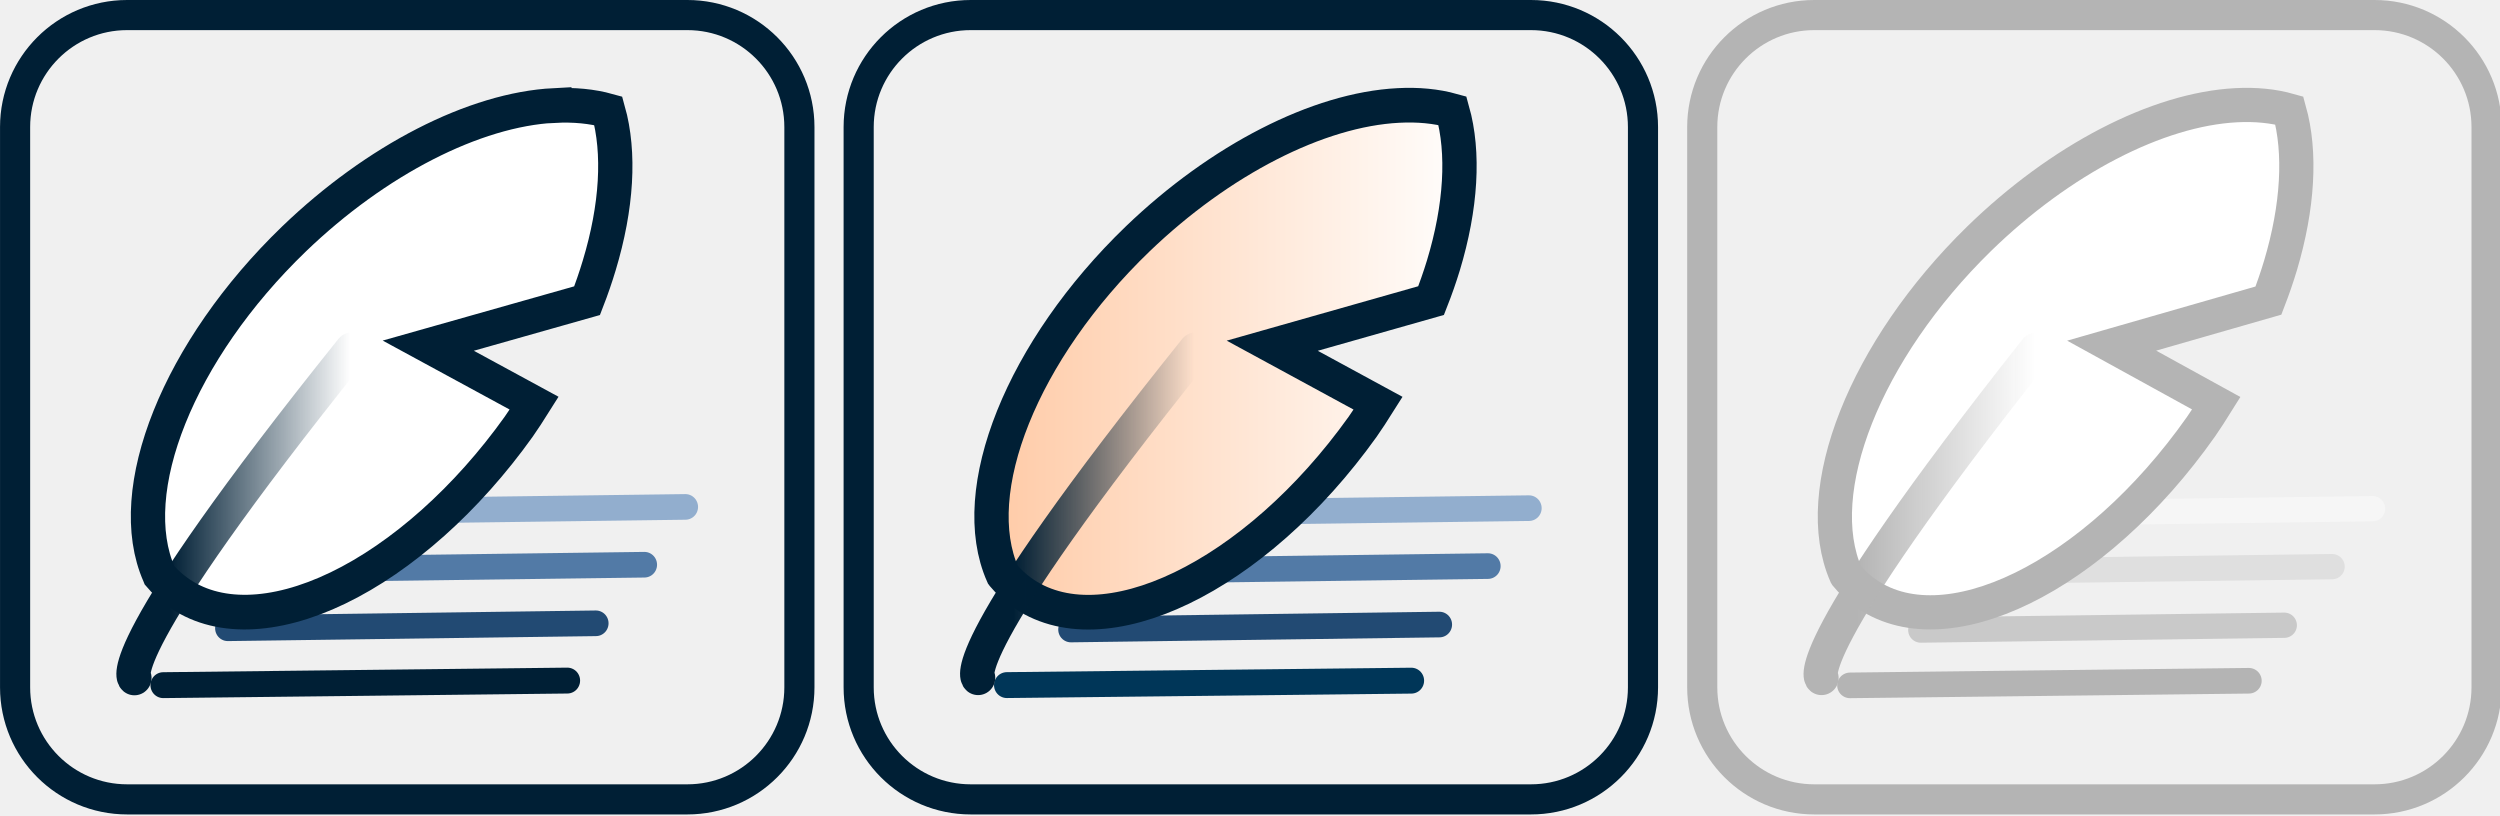
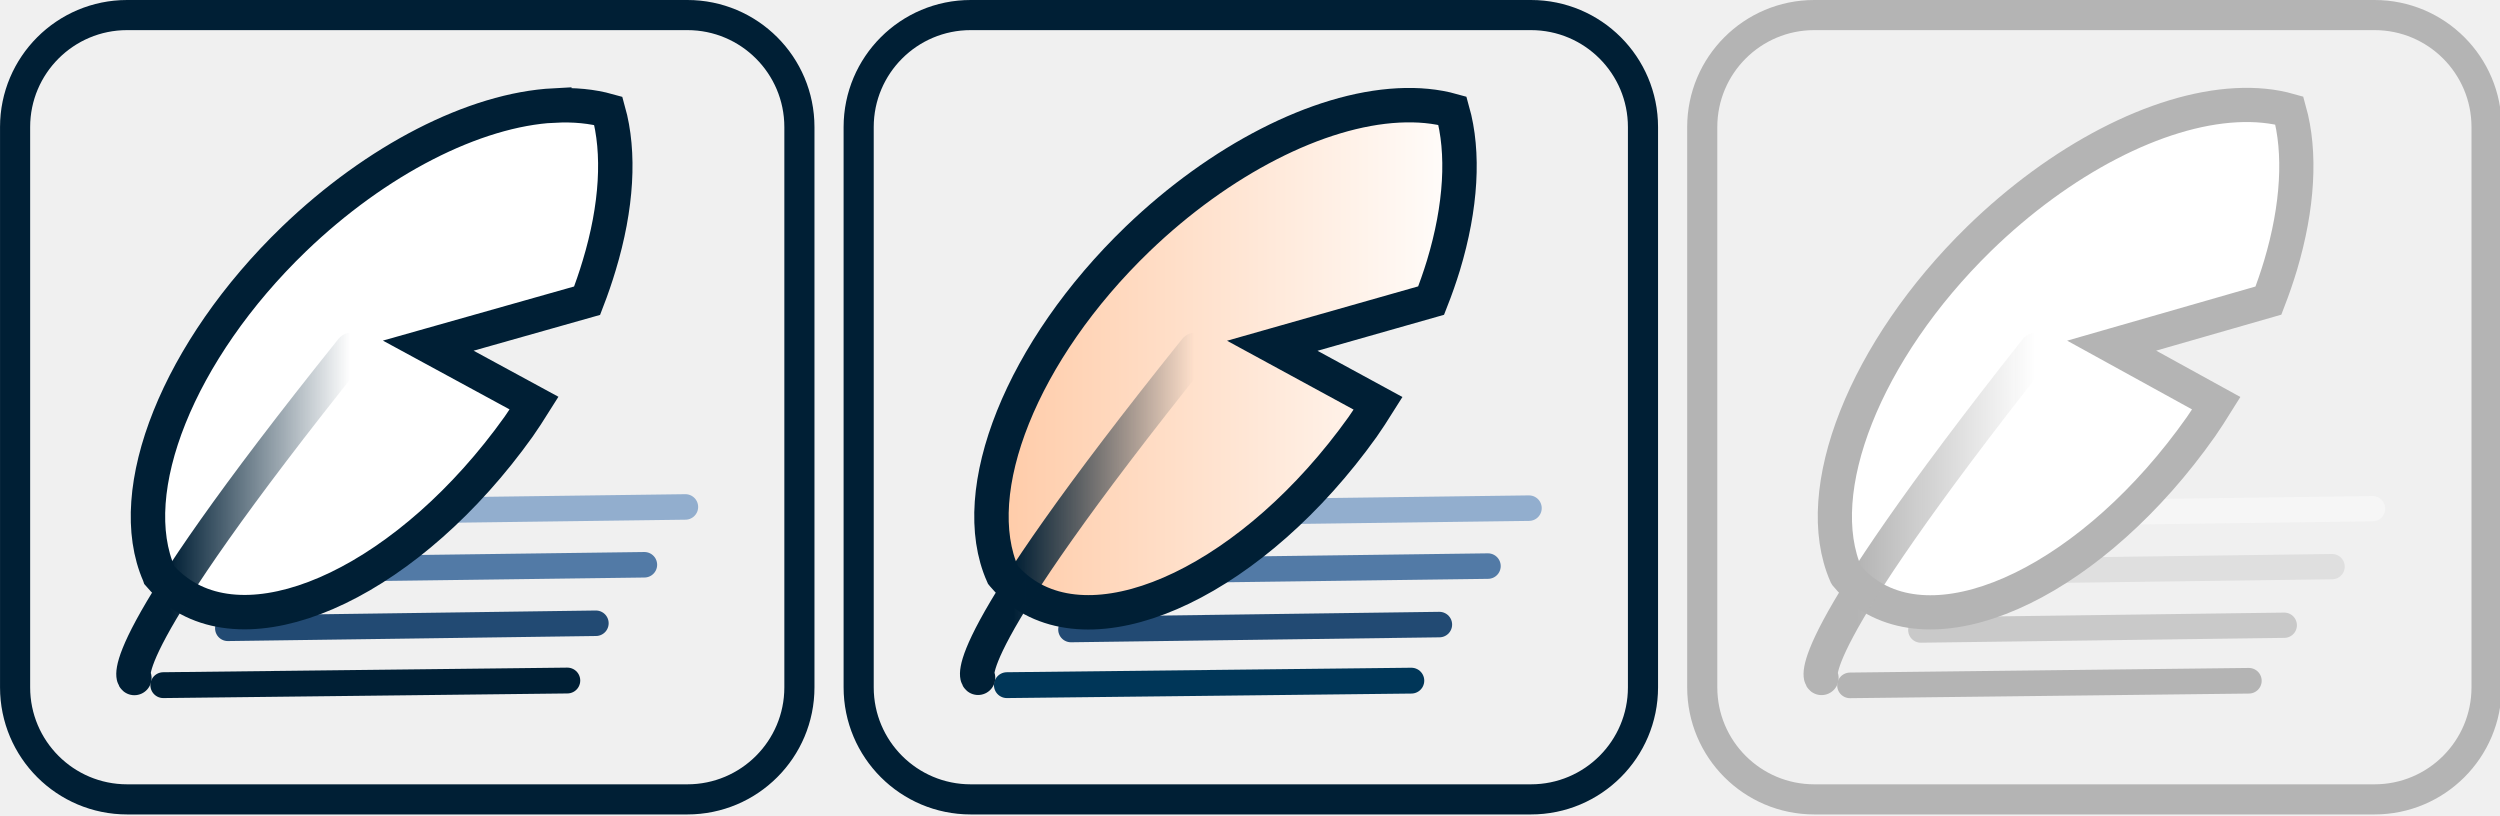
- <svg xmlns="http://www.w3.org/2000/svg" xmlns:xlink="http://www.w3.org/1999/xlink" width="85.943" height="28.036" viewBox="0 0 22.739 7.418">
-   <defs>
+ <svg xmlns="http://www.w3.org/2000/svg" xmlns:xlink="http://www.w3.org/1999/xlink" width="85.943" height="28.036" viewBox="0 0 22.739 7.418" version="1.1" id="svg28">
+   <defs id="defs6">
    <linearGradient id="c">
-       <stop style="stop-color:#ffc9a4;stop-opacity:1" offset="0" />
-       <stop style="stop-color:#fff;stop-opacity:1" offset="1" />
+       <stop style="stop-color:#ffc9a4;stop-opacity:1" offset="0" id="stop1" />
+       <stop style="stop-color:#fff;stop-opacity:1" offset="1" id="stop2" />
    </linearGradient>
    <linearGradient id="b">
-       <stop style="stop-color:#b4b4b4;stop-opacity:1" offset=".208" />
-       <stop style="stop-color:#b4b4b4;stop-opacity:0" offset=".934" />
+       <stop style="stop-color:#b4b4b4;stop-opacity:1" offset=".208" id="stop3" />
+       <stop style="stop-color:#b4b4b4;stop-opacity:0" offset=".934" id="stop4" />
    </linearGradient>
    <linearGradient id="a">
-       <stop style="stop-color:#001f35;stop-opacity:1" offset=".208" />
-       <stop style="stop-color:#001f35;stop-opacity:0" offset=".934" />
+       <stop style="stop-color:#001f35;stop-opacity:1" offset=".208" id="stop5" />
+       <stop style="stop-color:#001f35;stop-opacity:0" offset=".934" id="stop6" />
    </linearGradient>
-     <linearGradient xlink:href="#a" id="f" x1="10.158" y1="9.889" x2="12.355" y2="9.889" gradientUnits="userSpaceOnUse" gradientTransform="matrix(.87373 0 0 .87561 -7.047 -4.074)" />
-     <linearGradient xlink:href="#a" id="e" x1="10.158" y1="9.889" x2="12.355" y2="9.889" gradientUnits="userSpaceOnUse" gradientTransform="matrix(.87373 0 0 .87561 .62 -4.069)" />
-     <linearGradient xlink:href="#b" id="g" x1="10.158" y1="9.889" x2="12.355" y2="9.889" gradientUnits="userSpaceOnUse" gradientTransform="matrix(1.01483 0 0 1.0422 6.121 -5.637)" />
-     <linearGradient xlink:href="#c" id="d" x1="9.607" y1="3.249" x2="13.454" y2="3.249" gradientUnits="userSpaceOnUse" gradientTransform="translate(0 .154)" />
+     <linearGradient xlink:href="#a" id="f" x1="10.158" y1="9.889" x2="12.355" y2="9.889" gradientUnits="userSpaceOnUse" gradientTransform="matrix(1.027856,0,0,1.041529,-9.364091,-5.625982)" />
+     <linearGradient xlink:href="#a" id="e" x1="10.158" y1="9.889" x2="12.355" y2="9.889" gradientUnits="userSpaceOnUse" gradientTransform="matrix(1.028887,0,0,1.041608,-1.7019,-5.627401)" />
+     <linearGradient xlink:href="#b" id="g" x1="10.158" y1="9.889" x2="12.355" y2="9.889" gradientUnits="userSpaceOnUse" gradientTransform="matrix(1.01483,0,0,1.0422,6.116,-5.632)" />
+     <linearGradient xlink:href="#c" id="d" x1="9.607" y1="3.249" x2="13.454" y2="3.249" gradientUnits="userSpaceOnUse" gradientTransform="matrix(1.17758,0,0,1.18958,-2.432,-0.6038047)" />
  </defs>
-   <g transform="translate(-.005 .005)">
-     <rect style="fill:none;stroke-width:5;stroke-linecap:round" width="100.911" height="81.417" x="3.249" y="3.44" rx="1.058" />
-     <rect style="fill:none;stroke:#001f35;stroke-width:.274;stroke-linecap:round;stroke-dasharray:none;stroke-opacity:1" width="7.134" height="7.134" x=".142" y=".132" rx="1.019" ry="1.019" />
-     <rect style="fill:none;stroke:#001f35;stroke-width:.274;stroke-linecap:round;stroke-dasharray:none;stroke-opacity:1" width="7.134" height="7.134" x="7.815" y=".132" rx="1.019" ry="1.019" />
-     <path style="fill:none;stroke:#f6f6f6;stroke-width:.23;stroke-linecap:round;stroke-dasharray:none;stroke-opacity:1" d="m18.28 4.666 3.305-.044" />
-     <path style="fill:none;stroke:none;stroke-width:.132;stroke-linecap:round;stroke-dasharray:none;stroke-opacity:1" d="m16.779 6.27 3.467-.014z" />
-     <path style="fill:none;stroke:#dfdfdf;stroke-width:.23;stroke-linecap:round;stroke-dasharray:none;stroke-opacity:1" d="m17.911 5.193 3.306-.044" />
-     <rect style="fill:none;stroke:#b4b4b4;stroke-width:.274;stroke-linecap:round;stroke-dasharray:none;stroke-opacity:1" width="7.134" height="7.134" x="15.488" y=".132" rx="1.019" ry="1.019" />
-     <path style="fill:none;stroke:#c9c9c9;stroke-width:.23;stroke-linecap:round;stroke-dasharray:none;stroke-opacity:1" d="m17.476 5.726 3.306-.044" />
-     <path style="fill:#fff;fill-opacity:1;stroke:#b4b4b4;stroke-width:.311;stroke-linecap:round;stroke-dasharray:none;stroke-opacity:1" d="M20.345.952a1.65 3.021 45.01 0 0-2.339 1.215 1.65 3.021 45.01 0 0-1.21 3.056 1.643 3.036 34.567 0 0 .003.005 1.643 3.036 34.567 0 0 .157.149 1.643 3.036 34.567 0 0 3.068-1.5 1.643 3.036 34.567 0 0 .14-.214l-.952-.524 1.426-.41a1.643 3.036 34.567 0 0 .11-.32A1.643 3.036 34.567 0 0 20.828 1a1.65 3.021 45.01 0 0-.483-.048z" />
-     <path style="fill:none;stroke:#b4b4b4;stroke-width:.233;stroke-linecap:round;stroke-dasharray:none;stroke-opacity:1" d="m16.832 6.229 3.628-.042" />
-     <path style="fill:none;stroke:#92aece;stroke-width:.196;stroke-linecap:round;stroke-dasharray:none;stroke-opacity:1" d="m11.029 4.584 2.846-.037" transform="matrix(1.17758 0 0 1.18958 -2.427 -.792)" />
-     <path style="fill:none;stroke:none;stroke-width:.112;stroke-linecap:round;stroke-dasharray:none;stroke-opacity:1" d="m9.796 5.935 2.986-.012z" transform="matrix(1.17758 0 0 1.18958 -2.427 -.792)" />
-     <path style="fill:none;stroke:#527aa6;stroke-width:.196;stroke-linecap:round;stroke-dasharray:none;stroke-opacity:1" d="m10.712 5.027 2.846-.037" transform="matrix(1.17758 0 0 1.18958 -2.427 -.792)" />
-     <path style="fill:none;stroke:#224a73;stroke-width:.196;stroke-linecap:round;stroke-dasharray:none;stroke-opacity:1" d="m10.337 5.475 2.846-.038" transform="matrix(1.17758 0 0 1.18958 -2.427 -.792)" />
-     <path style="fill:url(#d);fill-opacity:1;stroke:#001f35;stroke-width:.265;stroke-linecap:round;stroke-dasharray:none;stroke-opacity:1" d="M12.866 1.468a1.404 2.57 46.308 0 0-2.013 1.02 1.404 2.57 46.308 0 0-1.042 2.568 1.403 2.571 35.78 0 0 .003.004 1.403 2.571 35.78 0 0 .135.125 1.403 2.571 35.78 0 0 2.641-1.26 1.403 2.571 35.78 0 0 .12-.18l-.818-.44 1.227-.345a1.403 2.571 35.78 0 0 .095-.269 1.403 2.571 35.78 0 0 .07-1.183 1.404 2.57 46.308 0 0-.418-.04z" transform="matrix(1.17758 0 0 1.18958 -2.427 -.792)" />
-     <path style="fill:none;stroke:#003658;stroke-width:.198;stroke-linecap:round;stroke-dasharray:none;stroke-opacity:1" d="m9.842 5.9 3.124-.034" transform="matrix(1.17758 0 0 1.18958 -2.427 -.792)" />
-     <path style="fill:none;stroke:url(#e);stroke-width:.265;stroke-linecap:round;stroke-dasharray:none;stroke-opacity:1" d="M11.3 3.336C9.41 5.667 9.62 5.844 9.62 5.844v0" transform="matrix(1.17758 0 0 1.18958 -2.427 -.792)" />
-     <g>
-       <path style="fill:none;stroke:#92aece;stroke-width:.196;stroke-linecap:round;stroke-dasharray:none;stroke-opacity:1" d="m3.366 4.569 2.846-.037" transform="matrix(1.1764 0 0 1.18949 -1.069 -.785)" />
-       <path style="fill:none;stroke:#527aa6;stroke-width:.196;stroke-linecap:round;stroke-dasharray:none;stroke-opacity:1" d="m3.049 5.011 2.846-.037" transform="matrix(1.1764 0 0 1.18949 -1.069 -.785)" />
-       <path style="fill:none;stroke:none;stroke-width:.112;stroke-linecap:round;stroke-dasharray:none;stroke-opacity:1" d="m2.129 5.93 2.985-.012z" transform="matrix(1.1764 0 0 1.18949 -1.069 -.785)" />
-       <path style="fill:none;stroke:#001f35;stroke-width:.198;stroke-linecap:round;stroke-dasharray:none;stroke-opacity:1" d="m2.175 5.895 3.124-.035" transform="matrix(1.1764 0 0 1.18949 -1.069 -.785)" />
-       <path style="fill:none;stroke:#224a73;stroke-width:.196;stroke-linecap:round;stroke-dasharray:none;stroke-opacity:1" d="m2.674 5.46 2.846-.038" transform="matrix(1.1764 0 0 1.18949 -1.069 -.785)" />
-       <path style="fill:#fff;fill-opacity:1;stroke:#001f35;stroke-width:.265;stroke-linecap:round;stroke-dasharray:none;stroke-opacity:1" d="M5.199 1.462a1.404 2.57 46.308 0 0-2.013 1.021A1.404 2.57 46.308 0 0 2.144 5.05a1.403 2.571 35.78 0 0 .002.005 1.403 2.571 35.78 0 0 .135.124 1.403 2.571 35.78 0 0 2.642-1.26 1.403 2.571 35.78 0 0 .12-.18l-.819-.44 1.228-.344a1.403 2.571 35.78 0 0 .094-.27 1.403 2.571 35.78 0 0 .07-1.182 1.404 2.57 46.308 0 0-.417-.04z" transform="matrix(1.1764 0 0 1.18949 -1.069 -.785)" />
-       <path style="fill:none;stroke:url(#f);stroke-width:.265;stroke-linecap:round;stroke-dasharray:none;stroke-opacity:1" d="M3.633 3.33C1.74 5.663 1.952 5.84 1.952 5.84v0" transform="matrix(1.1764 0 0 1.18949 -1.069 -.785)" />
+   <rect style="fill:none;stroke:#001f35;stroke-width:0.274;stroke-linecap:round;stroke-dasharray:none;stroke-opacity:1" width="7.134" height="7.134" x="0.137" y="0.137" rx="1.019" ry="1.019" id="rect7" />
+   <rect style="fill:none;stroke:#001f35;stroke-width:0.274;stroke-linecap:round;stroke-dasharray:none;stroke-opacity:1" width="7.134" height="7.134" x="7.81" y="0.137" rx="1.019" ry="1.019" id="rect8" />
+   <rect style="fill:none;stroke:#b4b4b4;stroke-width:0.274;stroke-linecap:round;stroke-dasharray:none;stroke-opacity:1" width="7.134" height="7.134" x="15.483" y="0.137" rx="1.019" ry="1.019" id="rect10" />
+   <g id="g35">
+     <path style="fill:none;stroke:none;stroke-width:0.133;stroke-linecap:round;stroke-dasharray:none;stroke-opacity:1" d="M 9.104,6.273 12.62,6.259 Z" id="path15" />
+     <g id="g29">
+       <path style="fill:none;stroke:#92aece;stroke-width:0.232;stroke-linecap:round;stroke-dasharray:none;stroke-opacity:1" d="m 10.556,4.666 3.351,-0.044" id="path14" />
+       <path style="fill:none;stroke:#527aa6;stroke-width:0.232;stroke-linecap:round;stroke-dasharray:none;stroke-opacity:1" d="M 10.182,5.193 13.534,5.149" id="path16" />
+       <path style="fill:none;stroke:#224a73;stroke-width:0.232;stroke-linecap:round;stroke-dasharray:none;stroke-opacity:1" d="M 9.741,5.726 13.092,5.681" id="path17" />
+       <path style="fill:none;stroke:#003658;stroke-width:0.235;stroke-linecap:round;stroke-dasharray:none;stroke-opacity:1" d="M 9.158,6.232 12.837,6.191" id="path19" />
    </g>
-     <path style="fill:none;stroke:url(#g);stroke-width:.311;stroke-linecap:round;stroke-dasharray:none;stroke-opacity:1" d="M18.525 3.176c-2.196 2.775-1.952 2.986-1.952 2.986v0" />
+     <g id="g32">
+       <path style="fill:url(#d);fill-opacity:1;stroke:#001f35;stroke-width:0.313;stroke-linecap:round;stroke-dasharray:none;stroke-opacity:1" d="M 12.719,0.959 A 1.662,3.041 45.771 0 0 10.348,2.173 1.662,3.041 45.771 0 0 9.121,5.228 a 1.658,3.048 35.273 0 0 0.004,0.005 1.658,3.048 35.273 0 0 0.159,0.149 1.658,3.048 35.273 0 0 3.11,-1.499 1.658,3.048 35.273 0 0 0.141,-0.214 L 11.572,3.145 13.017,2.734 a 1.658,3.048 35.273 0 0 0.112,-0.32 1.658,3.048 35.273 0 0 0.082,-1.407 1.662,3.041 45.771 0 0 -0.492,-0.048 z" id="path18" />
+       <path style="fill:none;stroke:url(#e);stroke-width:0.313;stroke-linecap:round;stroke-dasharray:none;stroke-opacity:1" d="M 10.875,3.181 C 8.649,5.954 8.896,6.165 8.896,6.165 v 0" id="path20" />
+     </g>
+   </g>
+   <g id="g34">
+     <path style="fill:none;stroke:none;stroke-width:0.133;stroke-linecap:round;stroke-dasharray:none;stroke-opacity:1" d="m 1.431,6.274 3.512,-0.014 z" id="path23" />
+     <g id="g28">
+       <path style="fill:none;stroke:#92aece;stroke-width:0.232;stroke-linecap:round;stroke-dasharray:none;stroke-opacity:1" d="M 2.886,4.655 6.234,4.611" id="path21" />
+       <path style="fill:none;stroke:#527aa6;stroke-width:0.232;stroke-linecap:round;stroke-dasharray:none;stroke-opacity:1" d="M 2.513,5.181 5.861,5.137" id="path22" />
+       <path style="fill:none;stroke:#001f35;stroke-width:0.235;stroke-linecap:round;stroke-dasharray:none;stroke-opacity:1" d="M 1.485,6.232 5.16,6.19" id="path24" />
+       <path style="fill:none;stroke:#224a73;stroke-width:0.232;stroke-linecap:round;stroke-dasharray:none;stroke-opacity:1" d="M 2.072,5.715 5.42,5.669" id="path25" />
+     </g>
+     <g id="g31">
+       <path style="fill:#ffffff;fill-opacity:1;stroke:#001f35;stroke-width:0.313;stroke-linecap:round;stroke-dasharray:none;stroke-opacity:1" d="M 5.042,0.959 A 1.661,3.04 45.721 0 0 2.674,2.174 1.661,3.04 45.721 0 0 1.448,5.227 a 1.657,3.047 35.227 0 0 0.002,0.006 1.657,3.047 35.227 0 0 0.159,0.147 1.657,3.047 35.227 0 0 3.108,-1.499 1.657,3.047 35.227 0 0 0.141,-0.214 L 3.895,3.144 5.34,2.735 A 1.657,3.047 35.227 0 0 5.45,2.414 1.657,3.047 35.227 0 0 5.533,1.008 1.661,3.04 45.721 0 0 5.042,0.96 Z" id="path26" />
+       <path style="fill:none;stroke:url(#f);stroke-width:0.313;stroke-linecap:round;stroke-dasharray:none;stroke-opacity:1" d="M 3.2,3.181 C 0.973,5.956 1.222,6.167 1.222,6.167 v 0" id="path27" />
+     </g>
+   </g>
+   <g id="g36">
+     <path style="fill:none;stroke:none;stroke-width:0.132;stroke-linecap:round;stroke-dasharray:none;stroke-opacity:1" d="M 16.774,6.275 20.241,6.261 Z" id="path9" />
+     <g id="g30">
+       <path style="fill:none;stroke:#f6f6f6;stroke-width:0.23;stroke-linecap:round;stroke-dasharray:none;stroke-opacity:1" d="M 18.275,4.671 21.58,4.627" id="path8" />
+       <path style="fill:none;stroke:#dfdfdf;stroke-width:0.23;stroke-linecap:round;stroke-dasharray:none;stroke-opacity:1" d="M 17.906,5.198 21.212,5.154" id="path10" />
+       <path style="fill:none;stroke:#c9c9c9;stroke-width:0.23;stroke-linecap:round;stroke-dasharray:none;stroke-opacity:1" d="M 17.471,5.731 20.777,5.687" id="path11" />
+       <path style="fill:none;stroke:#b4b4b4;stroke-width:0.233;stroke-linecap:round;stroke-dasharray:none;stroke-opacity:1" d="M 16.827,6.234 20.455,6.192" id="path13" />
+     </g>
+     <g id="g33">
+       <path style="fill:#ffffff;fill-opacity:1;stroke:#b4b4b4;stroke-width:0.311;stroke-linecap:round;stroke-dasharray:none;stroke-opacity:1" d="m 20.34,0.957 a 1.65,3.021 45.01 0 0 -2.339,1.215 1.65,3.021 45.01 0 0 -1.21,3.056 1.643,3.036 34.567 0 0 0.003,0.005 1.643,3.036 34.567 0 0 0.157,0.149 1.643,3.036 34.567 0 0 3.068,-1.5 1.643,3.036 34.567 0 0 0.14,-0.214 l -0.952,-0.524 1.426,-0.41 a 1.643,3.036 34.567 0 0 0.11,-0.32 1.643,3.036 34.567 0 0 0.08,-1.409 1.65,3.021 45.01 0 0 -0.483,-0.048 z" id="path12" />
+       <path style="fill:none;stroke:url(#g);stroke-width:0.311;stroke-linecap:round;stroke-dasharray:none;stroke-opacity:1" d="m 18.52,3.181 c -2.196,2.775 -1.952,2.986 -1.952,2.986 v 0" id="path28" />
+     </g>
  </g>
</svg>
